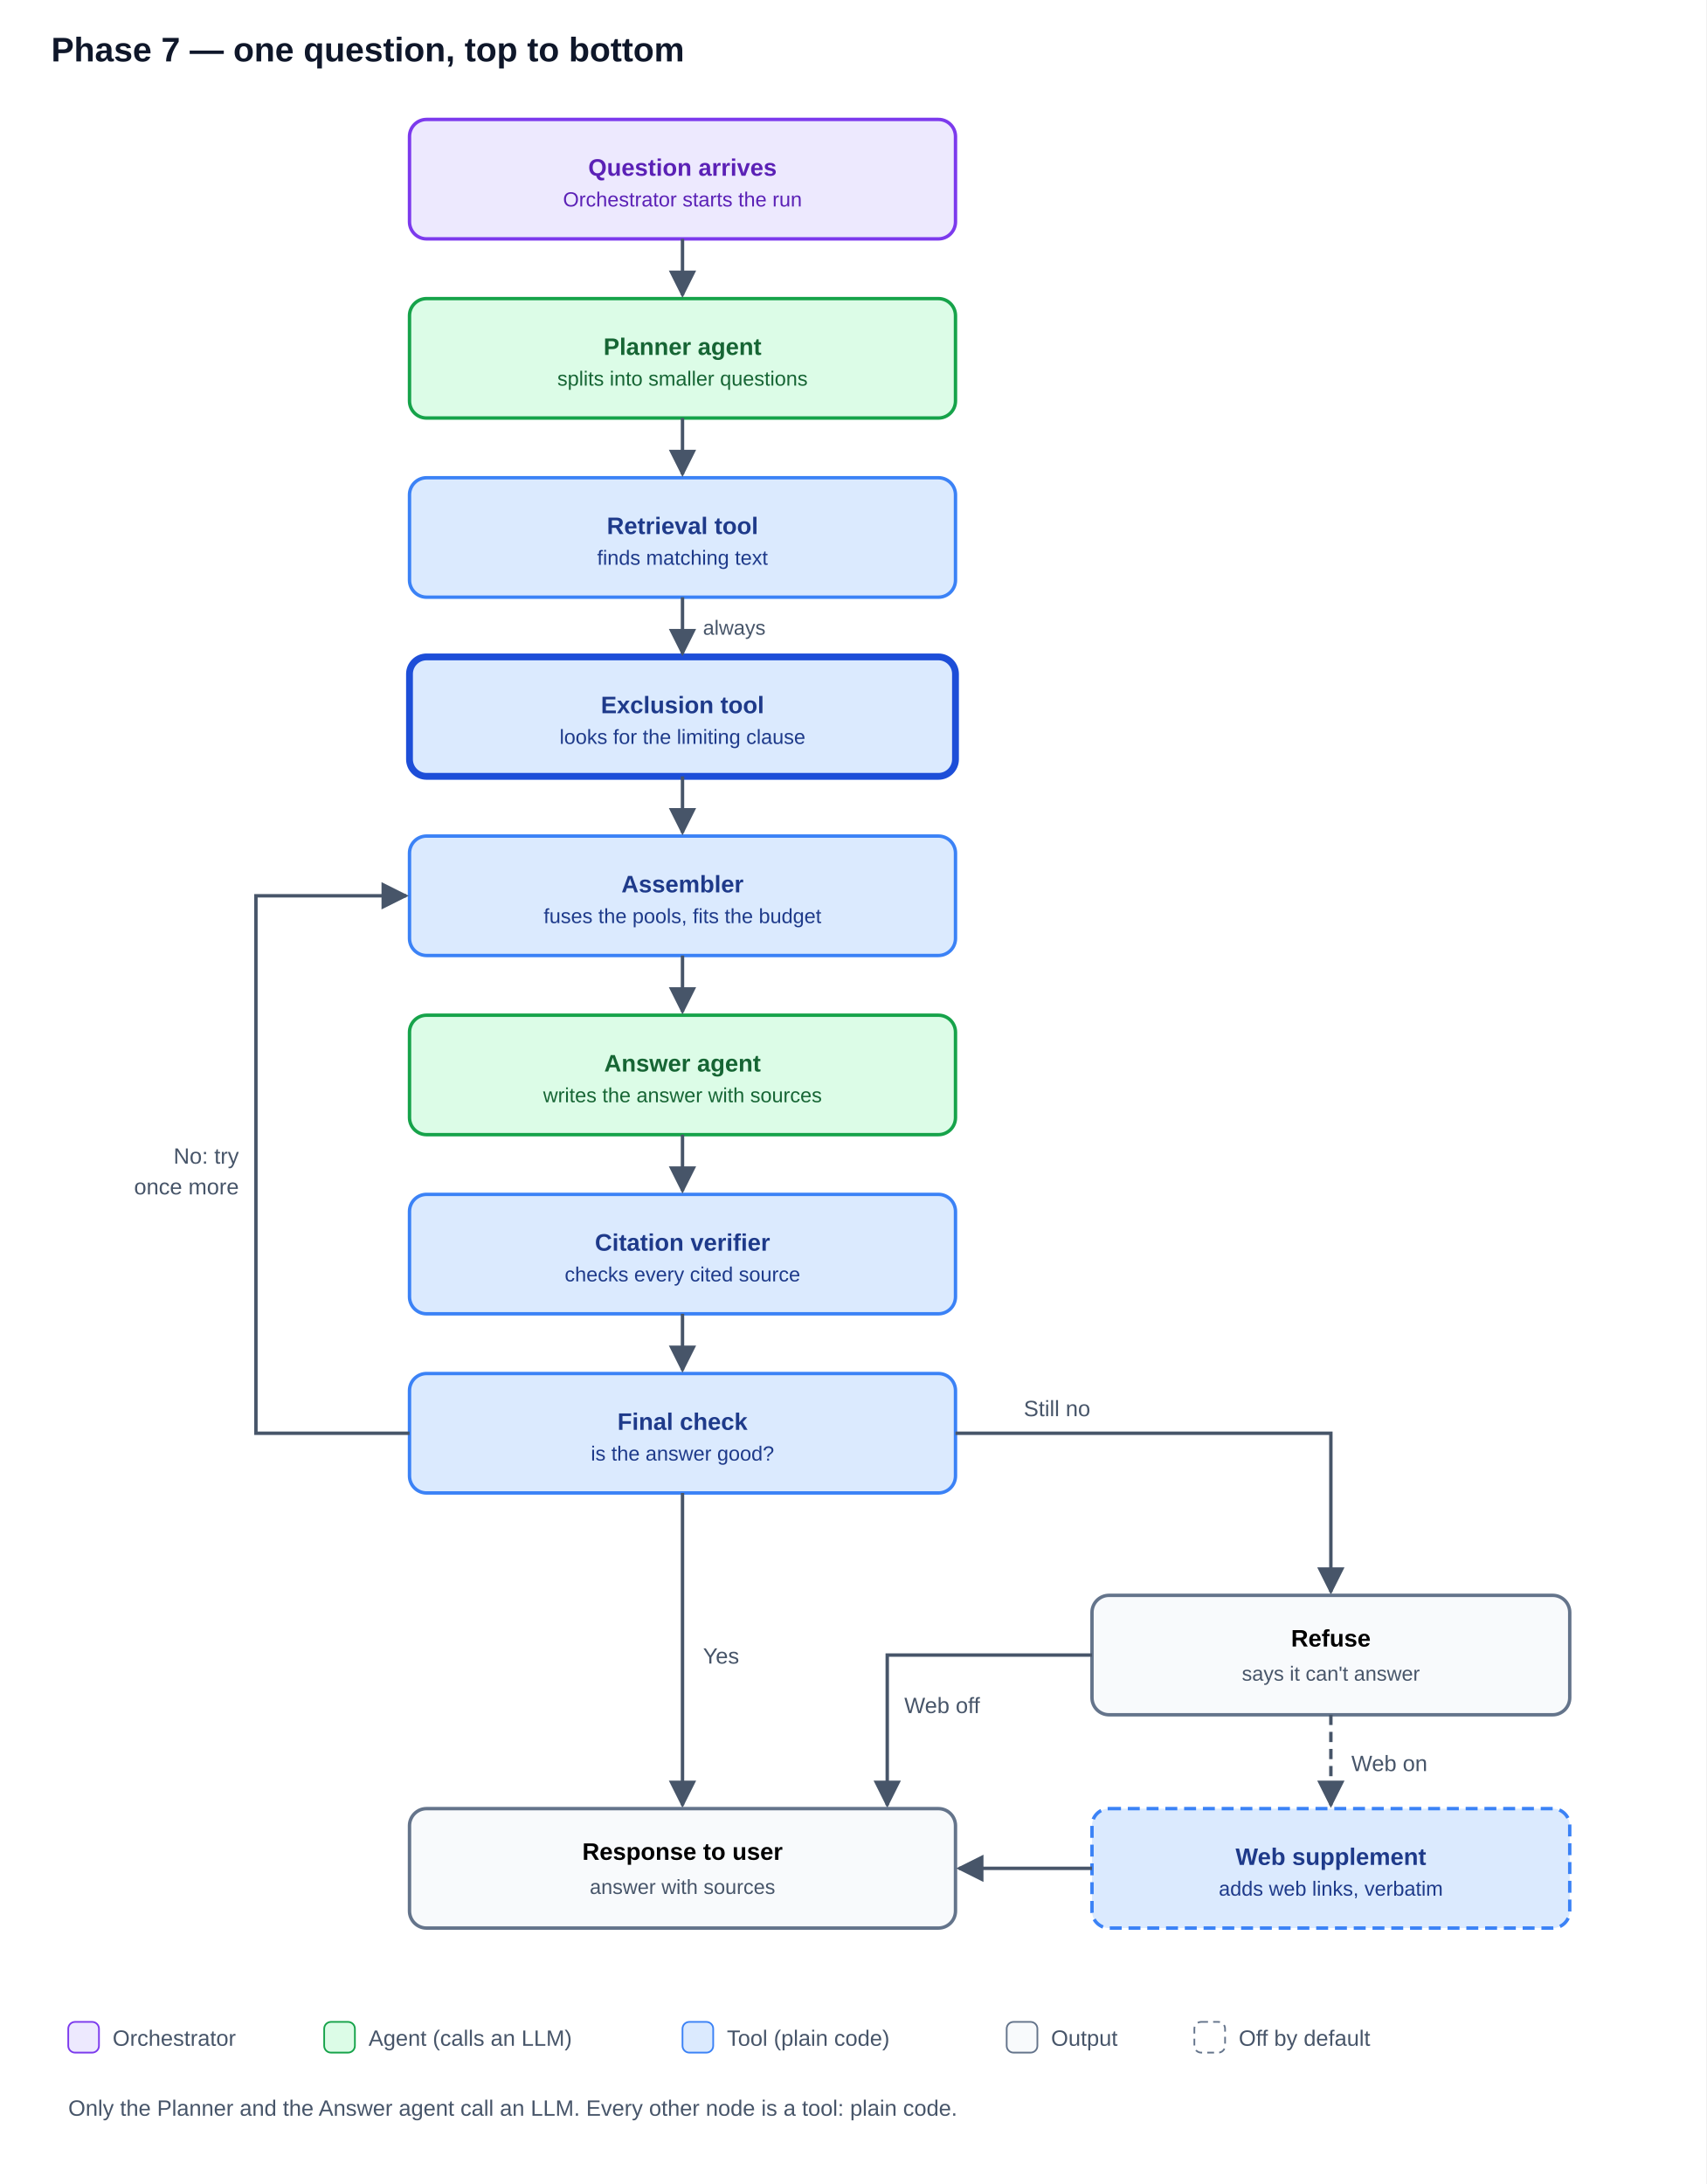
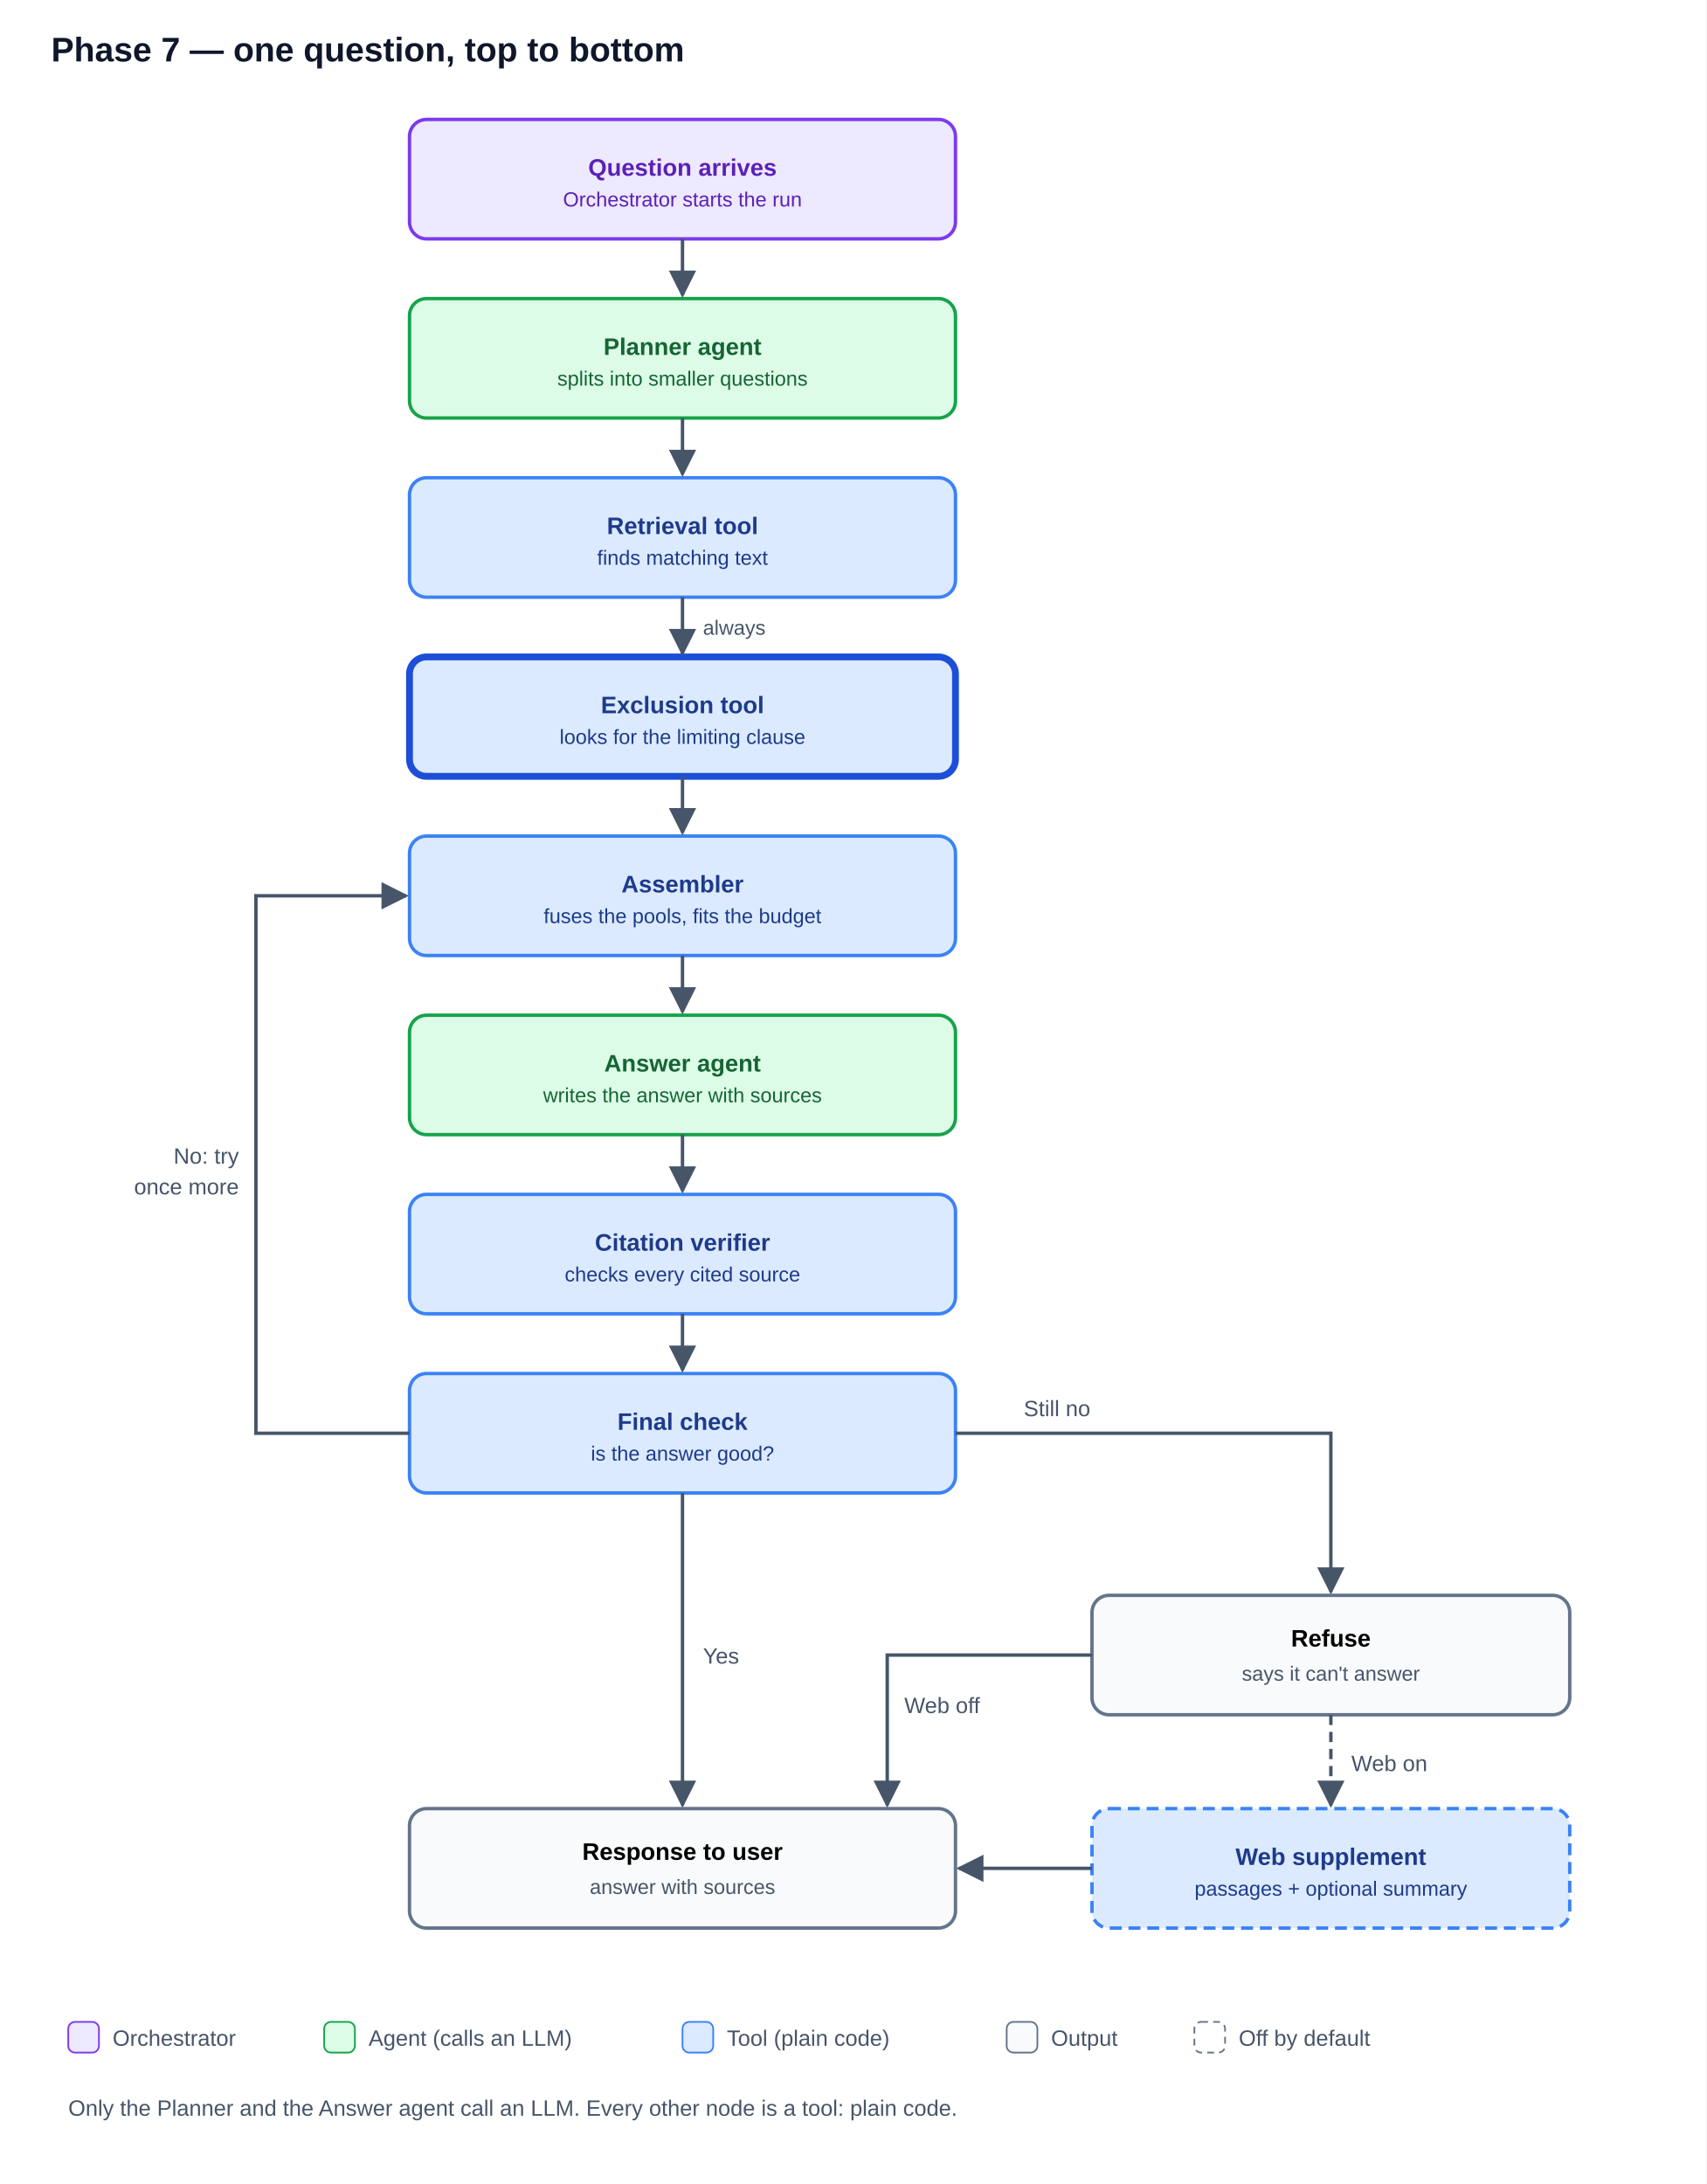
<svg xmlns="http://www.w3.org/2000/svg" viewBox="0 0 1000 1280" width="1000" height="1280" font-family="Segoe UI, Arial, sans-serif" font-size="14">
  <defs>
    <marker id="arr" viewBox="0 0 10 10" refX="9" refY="5" markerWidth="8" markerHeight="8" orient="auto-start-reverse">
      <path d="M0,0 L10,5 L0,10 z" fill="#475569" />
    </marker>
  </defs>
  <rect width="1000" height="1280" fill="#ffffff" />
  <text x="30" y="36" font-size="20" font-weight="700" fill="#0f172a">Phase 7 — one question, top to bottom</text>
  <rect x="240" y="70" width="320" height="70" rx="10" fill="#ede9fe" stroke="#7c3aed" stroke-width="2" />
  <text x="400" y="103" text-anchor="middle" font-weight="700" fill="#5b21b6">Question arrives</text>
  <text x="400" y="121" text-anchor="middle" font-size="12" fill="#5b21b6">Orchestrator starts the run</text>
  <rect x="240" y="175" width="320" height="70" rx="10" fill="#dcfce7" stroke="#16a34a" stroke-width="2" />
  <text x="400" y="208" text-anchor="middle" font-weight="700" fill="#166534">Planner agent</text>
  <text x="400" y="226" text-anchor="middle" font-size="12" fill="#166534">splits into smaller questions</text>
  <rect x="240" y="280" width="320" height="70" rx="10" fill="#dbeafe" stroke="#3b82f6" stroke-width="2" />
  <text x="400" y="313" text-anchor="middle" font-weight="700" fill="#1e3a8a">Retrieval tool</text>
  <text x="400" y="331" text-anchor="middle" font-size="12" fill="#1e3a8a">finds matching text</text>
  <rect x="240" y="385" width="320" height="70" rx="10" fill="#dbeafe" stroke="#1d4ed8" stroke-width="4" />
  <text x="400" y="418" text-anchor="middle" font-weight="700" fill="#1e3a8a">Exclusion tool</text>
  <text x="400" y="436" text-anchor="middle" font-size="12" fill="#1e3a8a">looks for the limiting clause</text>
  <rect x="240" y="490" width="320" height="70" rx="10" fill="#dbeafe" stroke="#3b82f6" stroke-width="2" />
  <text x="400" y="523" text-anchor="middle" font-weight="700" fill="#1e3a8a">Assembler</text>
  <text x="400" y="541" text-anchor="middle" font-size="12" fill="#1e3a8a">fuses the pools, fits the budget</text>
  <rect x="240" y="595" width="320" height="70" rx="10" fill="#dcfce7" stroke="#16a34a" stroke-width="2" />
  <text x="400" y="628" text-anchor="middle" font-weight="700" fill="#166534">Answer agent</text>
  <text x="400" y="646" text-anchor="middle" font-size="12" fill="#166534">writes the answer with sources</text>
  <rect x="240" y="700" width="320" height="70" rx="10" fill="#dbeafe" stroke="#3b82f6" stroke-width="2" />
  <text x="400" y="733" text-anchor="middle" font-weight="700" fill="#1e3a8a">Citation verifier</text>
  <text x="400" y="751" text-anchor="middle" font-size="12" fill="#1e3a8a">checks every cited source</text>
  <rect x="240" y="805" width="320" height="70" rx="10" fill="#dbeafe" stroke="#3b82f6" stroke-width="2" />
  <text x="400" y="838" text-anchor="middle" font-weight="700" fill="#1e3a8a">Final check</text>
  <text x="400" y="856" text-anchor="middle" font-size="12" fill="#1e3a8a">is the answer good?</text>
  <line x1="400" y1="140" x2="400" y2="173" stroke="#475569" stroke-width="2" marker-end="url(#arr)" />
  <line x1="400" y1="245" x2="400" y2="278" stroke="#475569" stroke-width="2" marker-end="url(#arr)" />
  <line x1="400" y1="350" x2="400" y2="383" stroke="#475569" stroke-width="2" marker-end="url(#arr)" />
  <text x="412" y="372" font-size="12" fill="#475569">always</text>
  <line x1="400" y1="455" x2="400" y2="488" stroke="#475569" stroke-width="2" marker-end="url(#arr)" />
  <line x1="400" y1="560" x2="400" y2="593" stroke="#475569" stroke-width="2" marker-end="url(#arr)" />
  <line x1="400" y1="665" x2="400" y2="698" stroke="#475569" stroke-width="2" marker-end="url(#arr)" />
  <line x1="400" y1="770" x2="400" y2="803" stroke="#475569" stroke-width="2" marker-end="url(#arr)" />
  <path d="M240,840 H150 V525 H238" fill="none" stroke="#475569" stroke-width="2" marker-end="url(#arr)" />
  <text x="140" y="682" text-anchor="end" font-size="13" fill="#475569">No: try</text>
  <text x="140" y="700" text-anchor="end" font-size="13" fill="#475569">once more</text>
  <line x1="400" y1="875" x2="400" y2="1058" stroke="#475569" stroke-width="2" marker-end="url(#arr)" />
  <text x="412" y="975" font-size="13" fill="#475569">Yes</text>
  <path d="M560,840 H780 V933" fill="none" stroke="#475569" stroke-width="2" marker-end="url(#arr)" />
  <text x="600" y="830" font-size="13" fill="#475569">Still no</text>
  <rect x="640" y="935" width="280" height="70" rx="10" fill="#f8fafc" stroke="#64748b" stroke-width="2" />
  <text x="780" y="965" text-anchor="middle" font-weight="700">Refuse</text>
  <text x="780" y="985" text-anchor="middle" font-size="12" fill="#475569">says it can't answer</text>
  <line x1="780" y1="1005" x2="780" y2="1058" stroke="#475569" stroke-width="2" stroke-dasharray="6 4" marker-end="url(#arr)" />
  <text x="792" y="1038" font-size="13" fill="#475569">Web on</text>
  <path d="M640,970 H520 V1058" fill="none" stroke="#475569" stroke-width="2" marker-end="url(#arr)" />
  <text x="530" y="1004" font-size="13" fill="#475569">Web off</text>
  <rect x="640" y="1060" width="280" height="70" rx="10" fill="#dbeafe" stroke="#3b82f6" stroke-width="2" stroke-dasharray="7 4" />
  <text x="780" y="1093" text-anchor="middle" font-weight="700" fill="#1e3a8a">Web supplement</text>
-   <text x="780" y="1111" text-anchor="middle" font-size="12" fill="#1e3a8a">adds web links, verbatim</text>
+   <text x="780" y="1111" text-anchor="middle" font-size="12" fill="#1e3a8a">passages + optional summary</text>
  <rect x="240" y="1060" width="320" height="70" rx="10" fill="#f8fafc" stroke="#64748b" stroke-width="2" />
  <text x="400" y="1090" text-anchor="middle" font-weight="700">Response to user</text>
  <text x="400" y="1110" text-anchor="middle" font-size="12" fill="#475569">answer with sources</text>
  <line x1="640" y1="1095" x2="562" y2="1095" stroke="#475569" stroke-width="2" marker-end="url(#arr)" />
  <rect x="40" y="1185" width="18" height="18" rx="4" fill="#ede9fe" stroke="#7c3aed" />
  <text x="66" y="1199" font-size="13" fill="#475569">Orchestrator</text>
  <rect x="190" y="1185" width="18" height="18" rx="4" fill="#dcfce7" stroke="#16a34a" />
  <text x="216" y="1199" font-size="13" fill="#475569">Agent (calls an LLM)</text>
  <rect x="400" y="1185" width="18" height="18" rx="4" fill="#dbeafe" stroke="#3b82f6" />
  <text x="426" y="1199" font-size="13" fill="#475569">Tool (plain code)</text>
  <rect x="590" y="1185" width="18" height="18" rx="4" fill="#f8fafc" stroke="#64748b" />
  <text x="616" y="1199" font-size="13" fill="#475569">Output</text>
  <rect x="700" y="1185" width="18" height="18" rx="4" fill="none" stroke="#64748b" stroke-dasharray="4 3" />
  <text x="726" y="1199" font-size="13" fill="#475569">Off by default</text>
  <text x="40" y="1240" font-size="13" fill="#475569">Only the Planner and the Answer agent call an LLM. Every other node is a tool: plain code.</text>
</svg>
